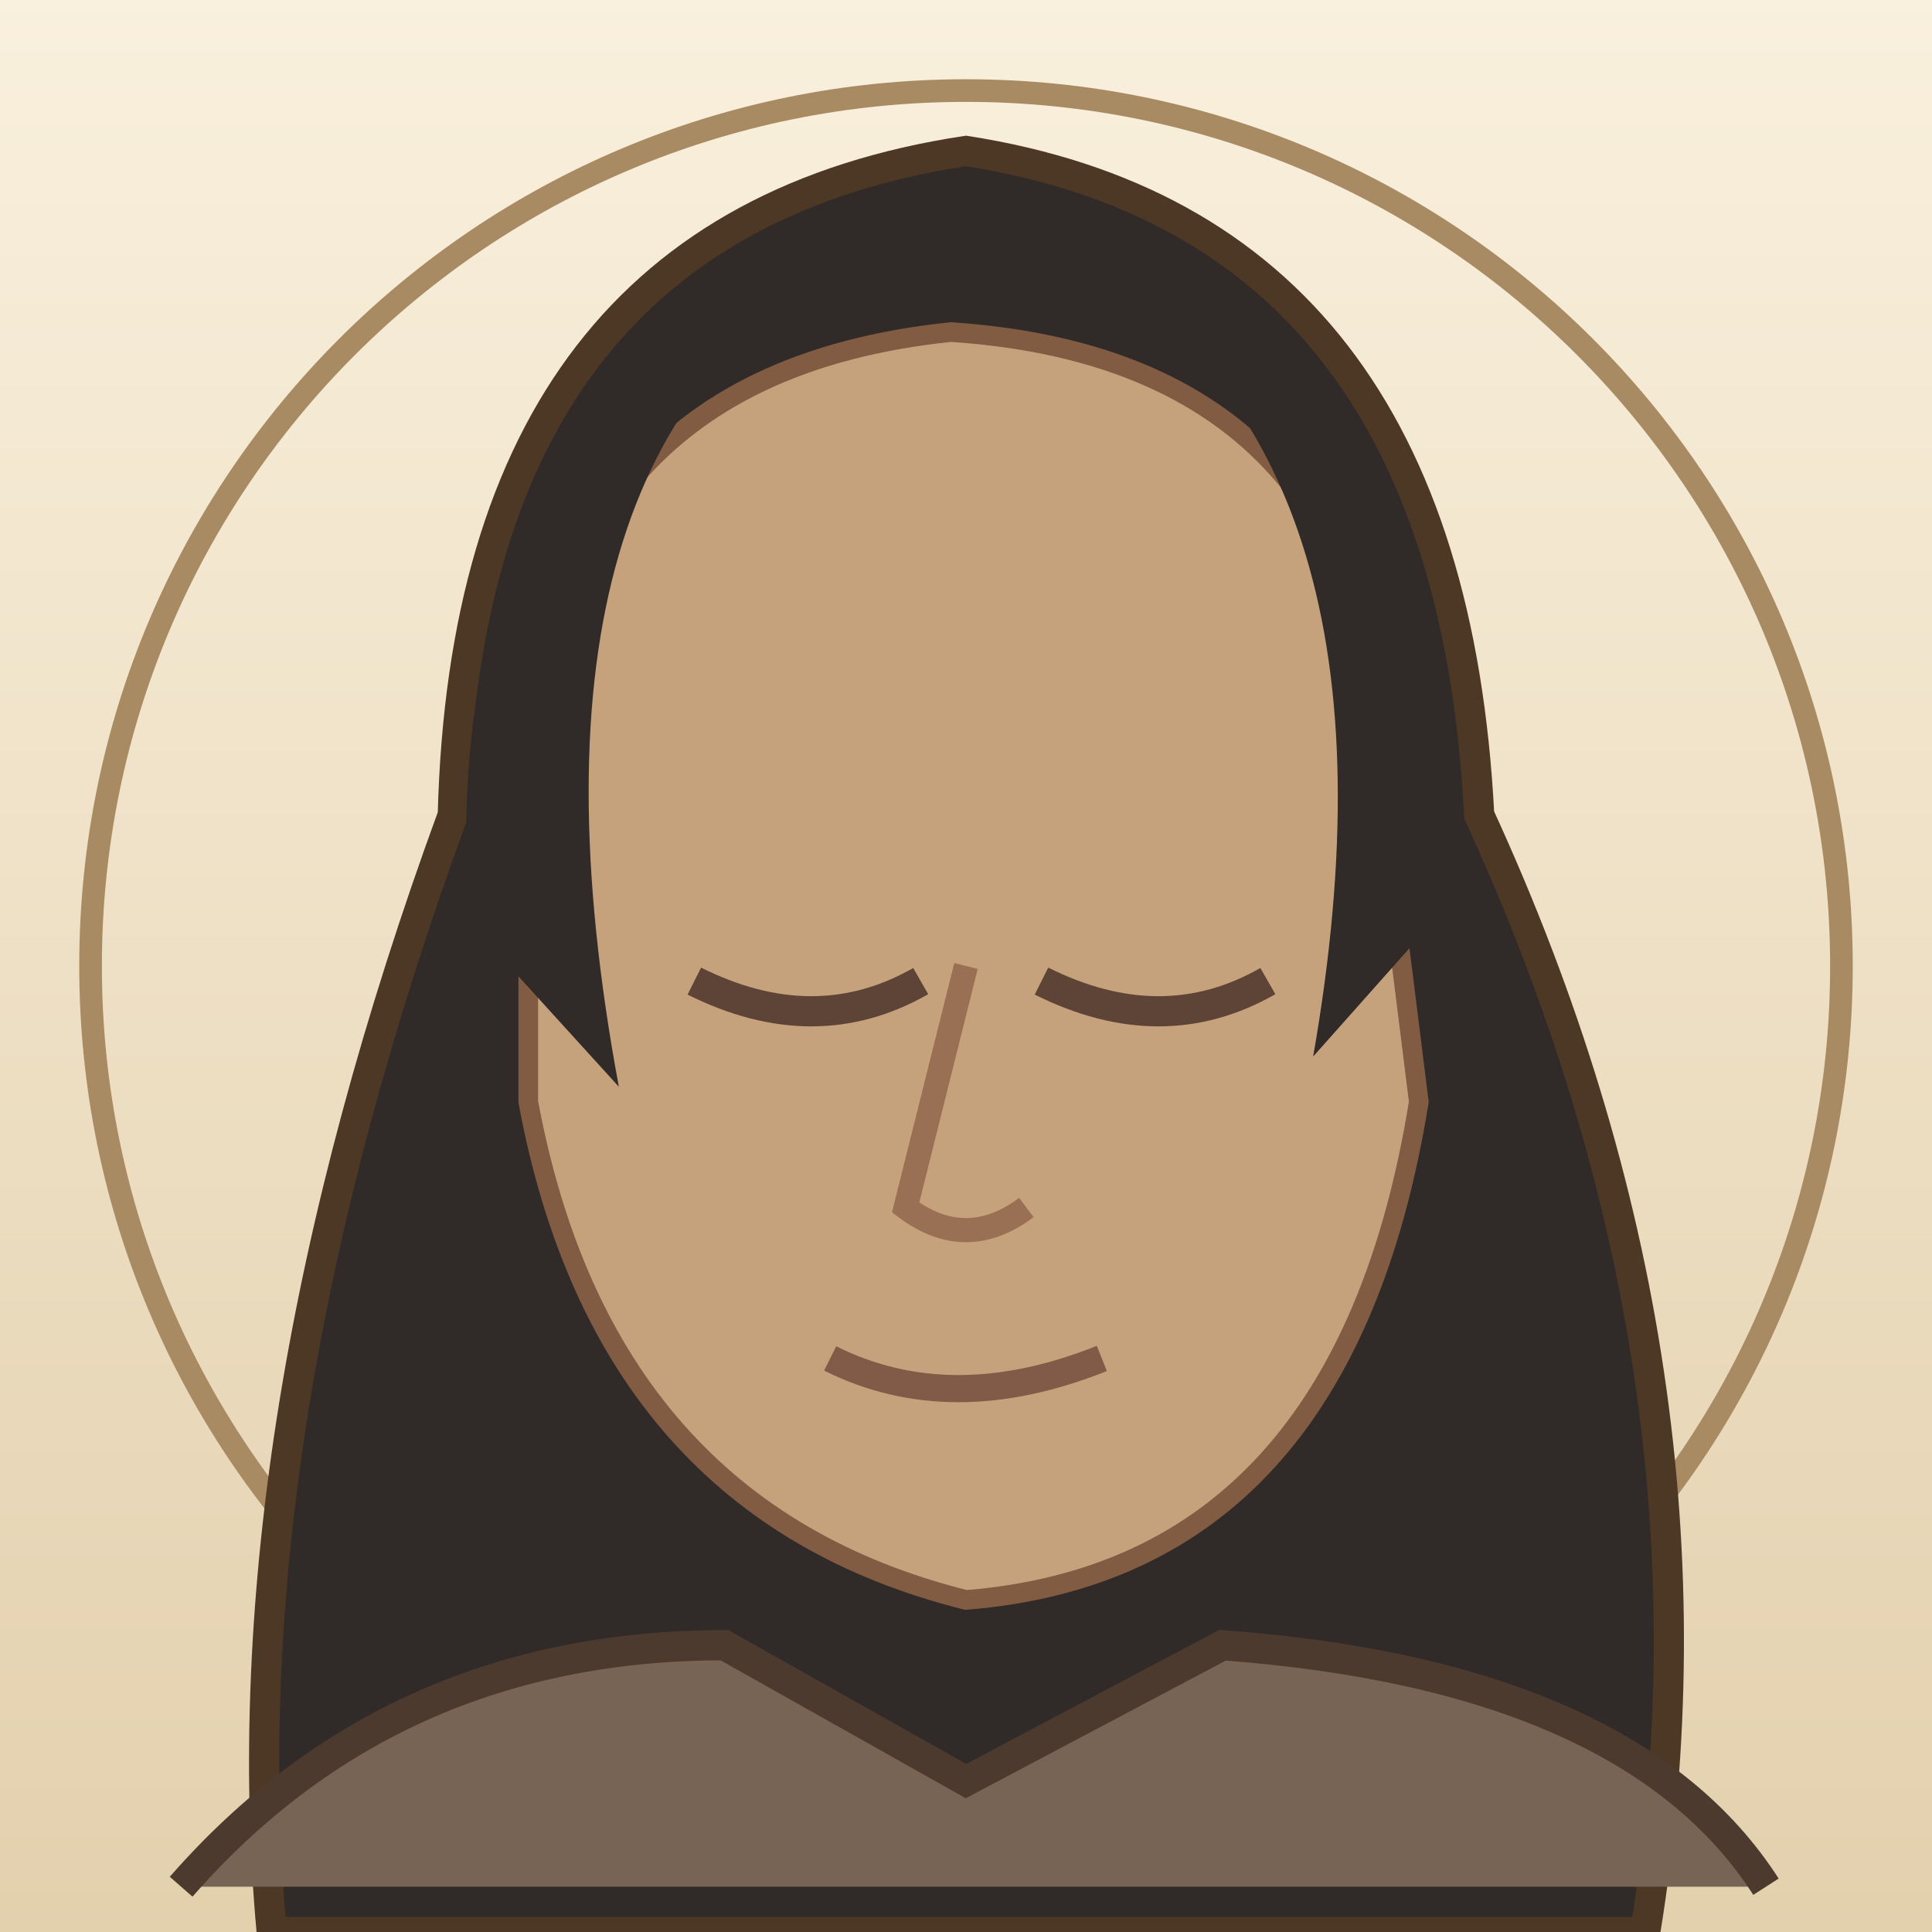
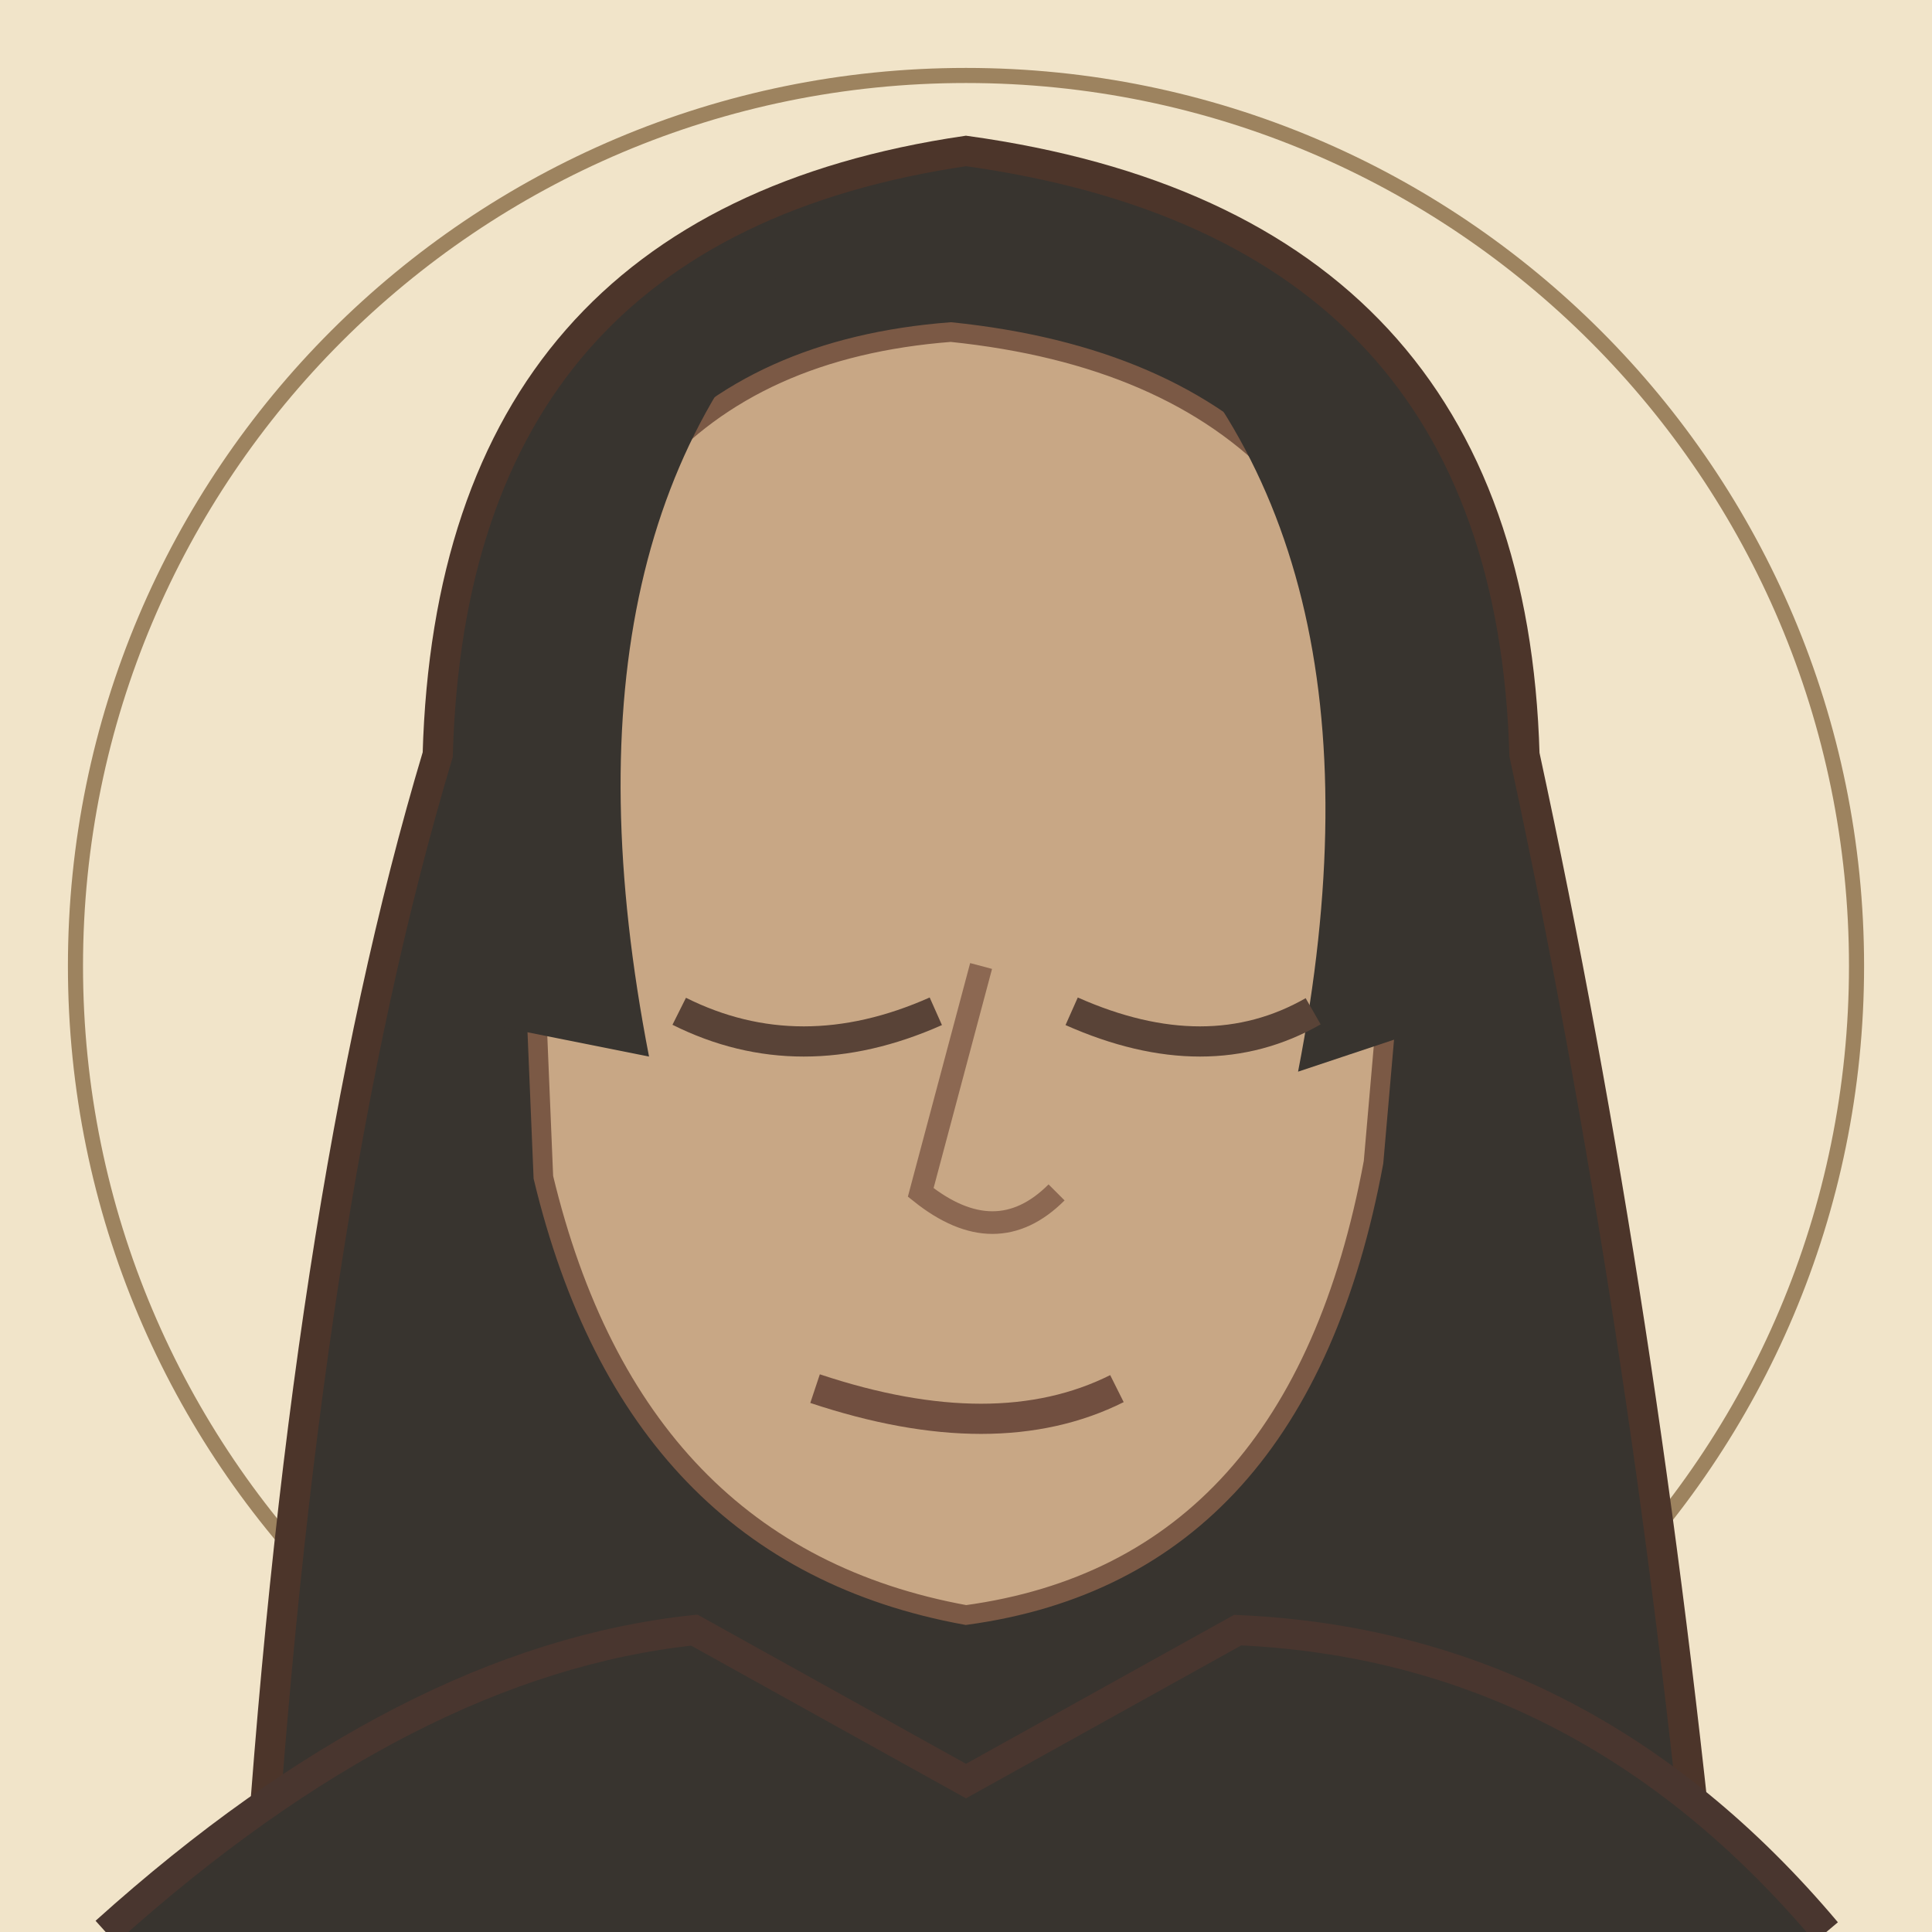
<svg xmlns="http://www.w3.org/2000/svg" viewBox="0 0 128 128" role="img" aria-label="Jorge da Burgos">
-   <defs>
-     <linearGradient id="paper" x2="0" y2="1">
-       <stop stop-color="#f9f0dd" />
-       <stop offset="1" stop-color="#e3d0ad" />
-     </linearGradient>
-   </defs>
-   <rect width="128" height="128" fill="url(#paper)" />
-   <circle cx="64" cy="64" r="58" fill="none" stroke="#a88b63" stroke-width="1.5" />
-   <path d="M18 128Q15 95 30 54Q31 15 64 10Q96 15 98 54Q115 91 109 128Z" fill="#302a29" stroke="#4d3725" stroke-width="2" />
-   <path d="M35 57Q34 25 63 22Q93 24 92 57L94 73Q89 104 64 106Q40 100 35 73Z" fill="#c6a27c" stroke="#815b42" stroke-width="1.3" />
-   <path d="M31 61Q29 24 57 17Q33 29 41 72Z M95 61Q96 24 71 17Q94 30 87 70Z" fill="#302a29" />
-   <path d="M46 65q8 4 15 0M69 65q8 4 15 0" fill="none" stroke="#5d4437" stroke-width="2" />
-   <path d="M64 64l-4 16q4 3 8 0" fill="none" stroke="#9a7055" stroke-width="1.6" />
-   <path d="M55 90q8 4 18 0" fill="none" stroke="#815b47" stroke-width="1.8" />
-   <path d="M12 125Q26 109 48 109l16 9l17-9q27 2 36 16" fill="#786454" stroke="#4c3a2e" stroke-width="2" />
+   <rect width="128" height="128" fill="#f1e4c9" />
+   <circle cx="64" cy="64" r="59" stroke="#9d835f" fill="none" />
+   <path d="M17 128Q20 80 29 50Q30 15 64 10Q100 15 101 50Q109 87 113 128Z" fill="#38342f" stroke="#4c352a" stroke-width="2" />
+   <path d="M35 54Q37 24 63 22Q92 25 93 54L91 77Q86 104 64 107Q42 103 36 78Z" fill="#c8a785" stroke="#7b5945" stroke-width="1.3" />
+   <path d="M33 68Q24 28 55 17Q36 34 43 70ZM95 68Q102 28 73 18Q93 35 86 71Z" fill="#38342f" />
+   <path d="M45 67q8 4 17 0m9 0q9 4 16 0" fill="none" stroke="#594337" stroke-width="2" />
+   <path d="M65 64l-4 15q5 4 9 0" fill="none" stroke="#8c6852" stroke-width="1.5" />
+   <path d="M54 92q12 4 20 0" fill="none" stroke="#714f40" stroke-width="2" />
+   <path d="M7 128Q27 110 46 108l18 10l18-10q23 1 39 20" fill="#38342f" stroke="#49362f" stroke-width="2" />
</svg>
